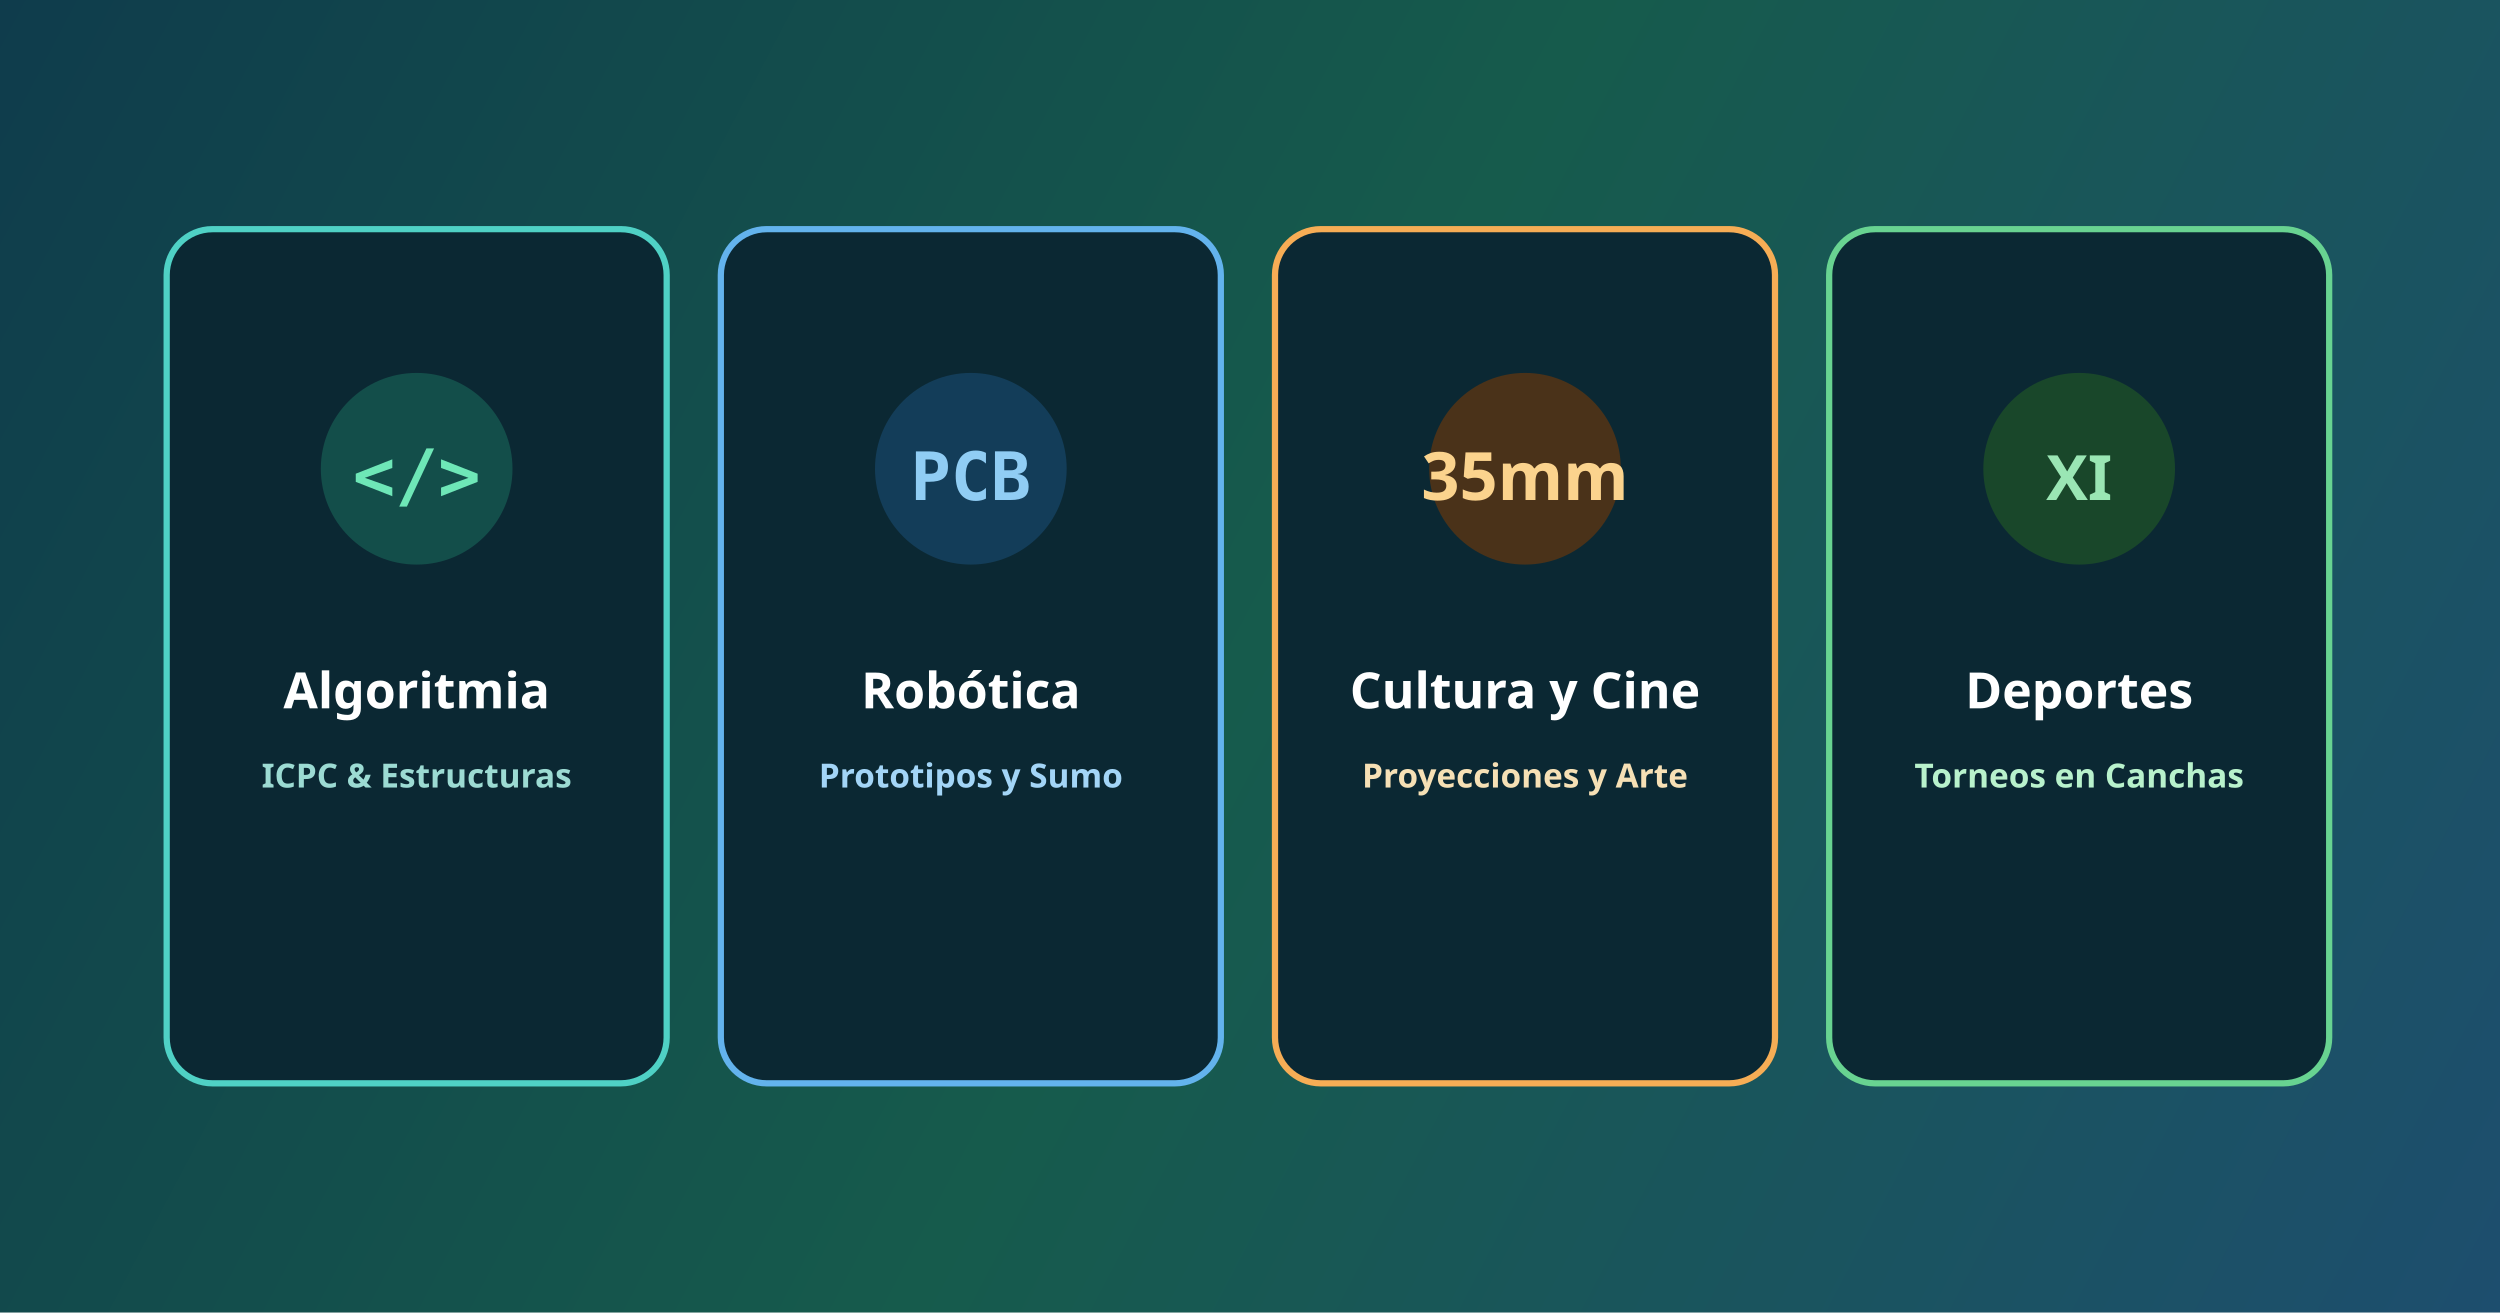
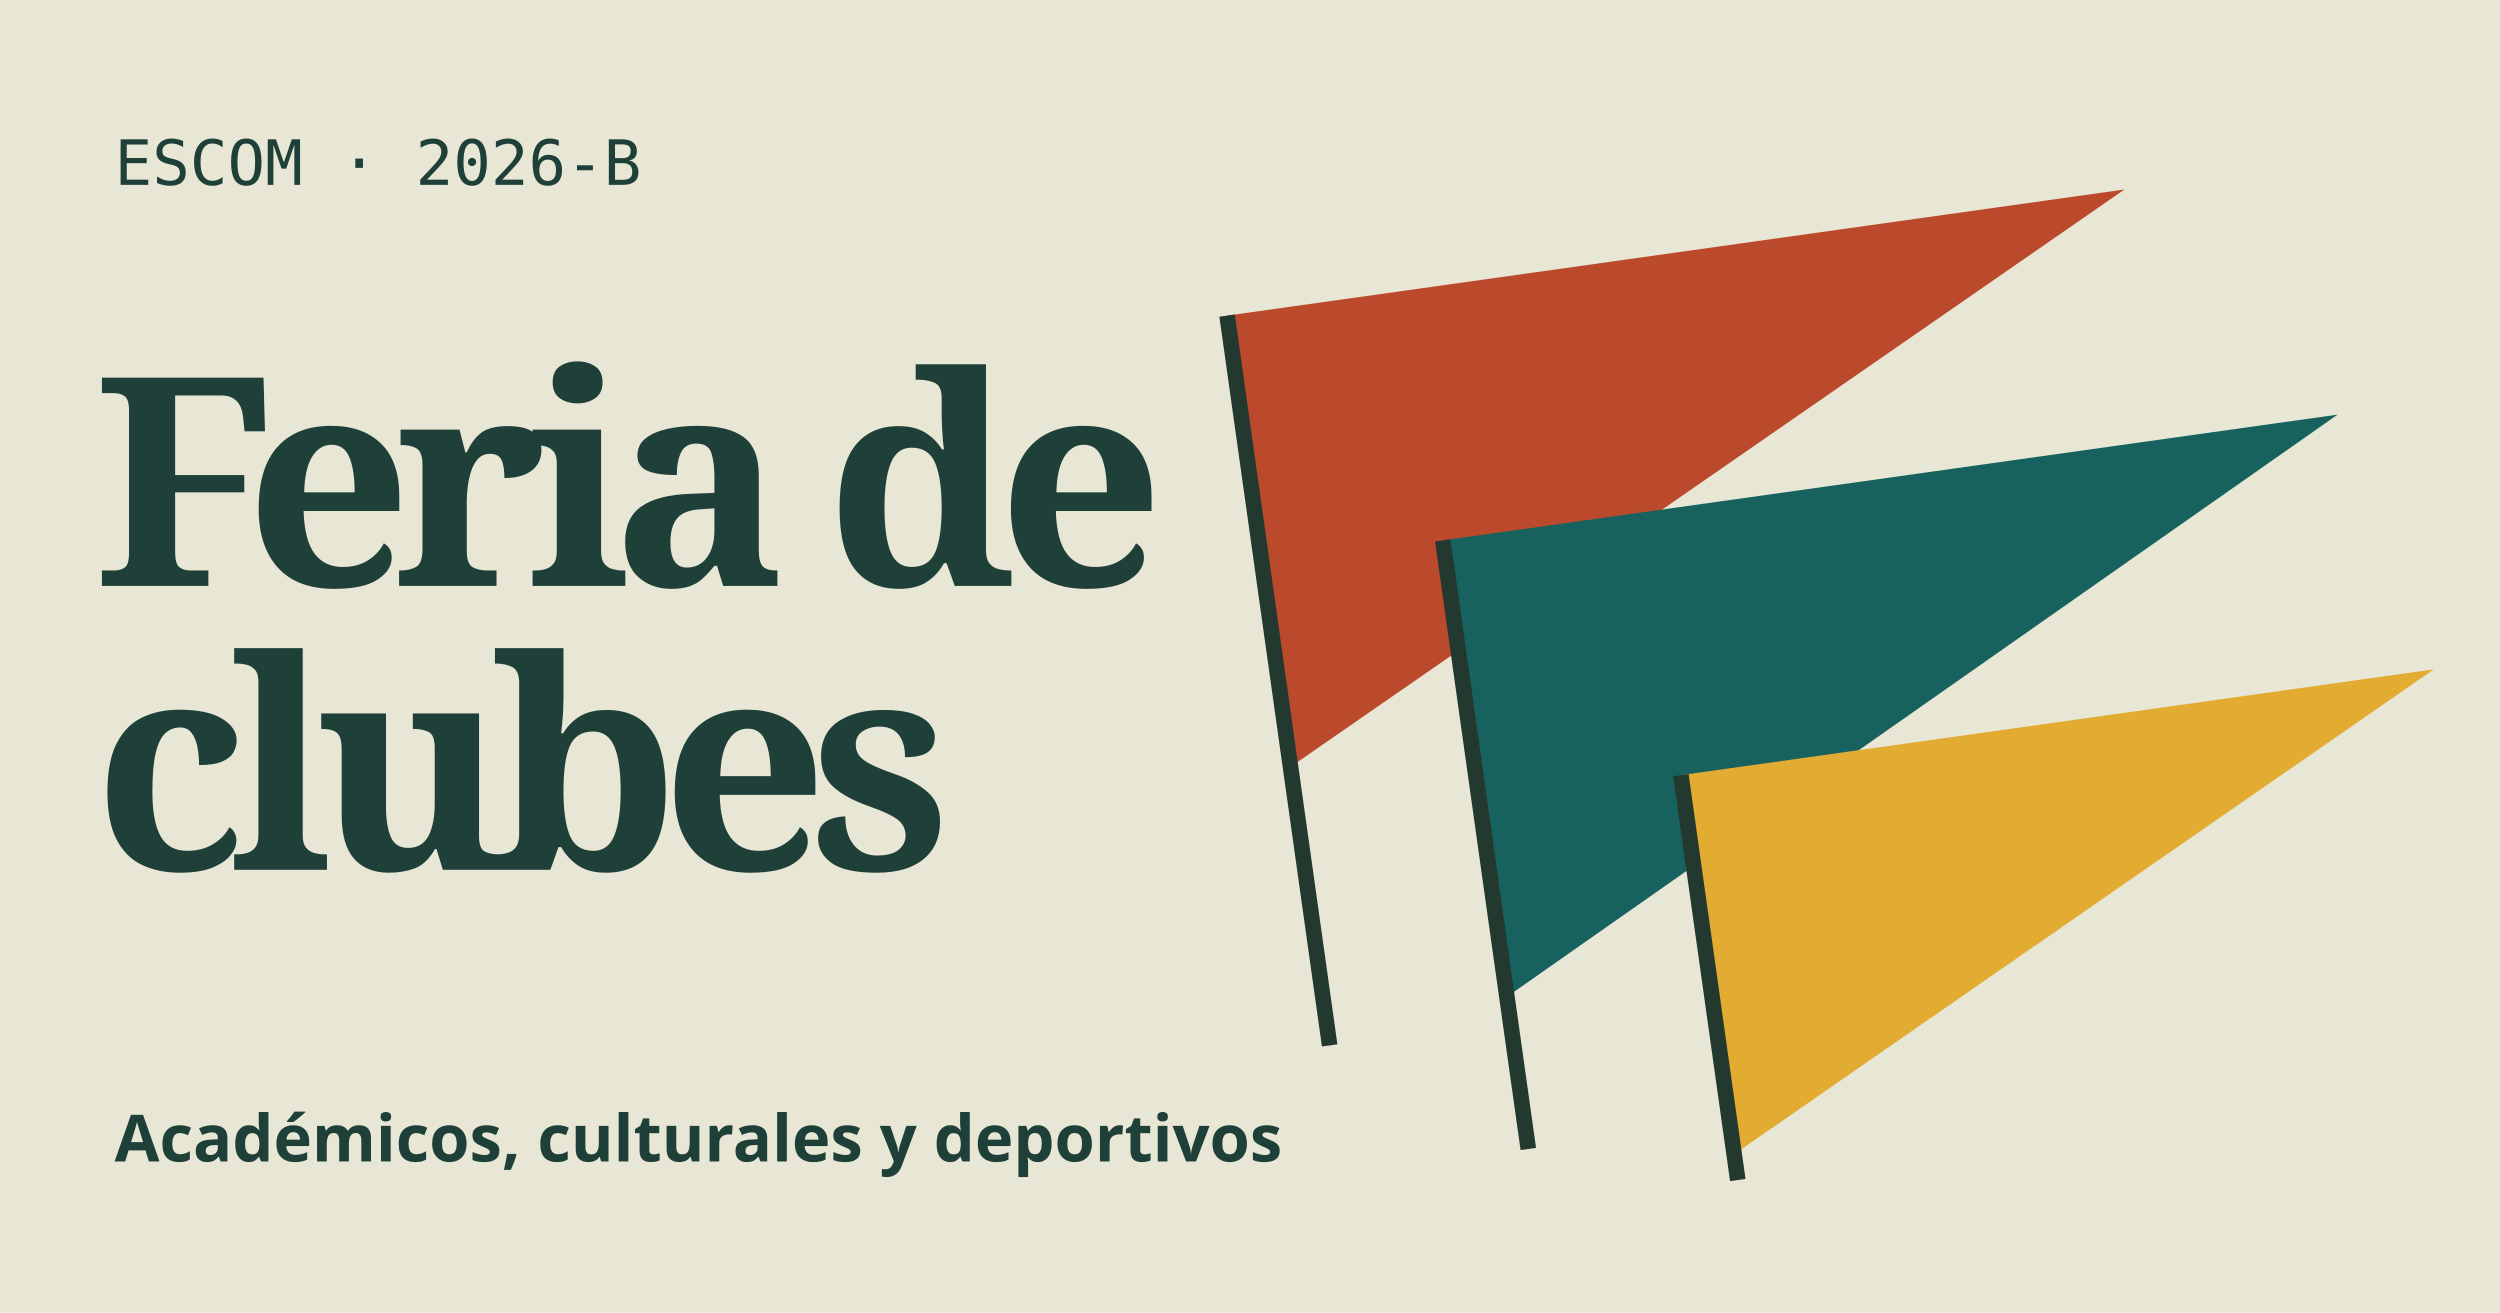
- <svg xmlns="http://www.w3.org/2000/svg" viewBox="0 0 1200 630" fill="none">
-   <defs>
-     <linearGradient id="bg" x1="0" y1="0" x2="1200" y2="630" gradientUnits="userSpaceOnUse">
-       <stop offset="0%" stop-color="#0f3c4c" />
-       <stop offset="50%" stop-color="#165b4c" />
-       <stop offset="100%" stop-color="#1d4e6e" />
-     </linearGradient>
-   </defs>
-   <rect width="1200" height="630" fill="url(#bg)" />
-   <g transform="translate(80, 110)">
-     <rect x="0" y="0" width="240" height="410" rx="22" fill="#0b2833" stroke="#4fd1c5" stroke-width="3" />
-     <circle cx="120" cy="115" r="46" fill="#134e4a" />
-     <text x="120" y="130" fill="#6ee7b7" font-family="monospace" font-size="34" font-weight="900" text-anchor="middle">&lt;/&gt;</text>
-     <text x="120" y="230" fill="#ffffff" font-family="sans-serif" font-size="24" font-weight="800" text-anchor="middle">Algoritmia</text>
-     <text x="120" y="268" fill="#9cdbd3" font-family="sans-serif" font-size="16" font-weight="600" text-anchor="middle">ICPC &amp; Estructuras</text>
-     <rect x="266" y="0" width="240" height="410" rx="22" fill="#0b2833" stroke="#63b3ed" stroke-width="3" />
-     <circle cx="386" cy="115" r="46" fill="#133d59" />
-     <text x="386" y="130" fill="#90cdf4" font-family="monospace" font-size="32" font-weight="900" text-anchor="middle">PCB</text>
-     <text x="386" y="230" fill="#ffffff" font-family="sans-serif" font-size="24" font-weight="800" text-anchor="middle">Robótica</text>
-     <text x="386" y="268" fill="#a3d5f7" font-family="sans-serif" font-size="16" font-weight="600" text-anchor="middle">Prototipos y Sumo</text>
-     <rect x="532" y="0" width="240" height="410" rx="22" fill="#0b2833" stroke="#f6ad55" stroke-width="3" />
-     <circle cx="652" cy="115" r="46" fill="#4a3219" />
-     <text x="652" y="130" fill="#fbd38d" font-family="sans-serif" font-size="32" font-weight="900" text-anchor="middle">35mm</text>
-     <text x="652" y="230" fill="#ffffff" font-family="sans-serif" font-size="24" font-weight="800" text-anchor="middle">Cultura y Cine</text>
-     <text x="652" y="268" fill="#f6e0b5" font-family="sans-serif" font-size="16" font-weight="600" text-anchor="middle">Proyecciones y Arte</text>
-     <rect x="798" y="0" width="240" height="410" rx="22" fill="#0b2833" stroke="#68d391" stroke-width="3" />
-     <circle cx="918" cy="115" r="46" fill="#19472a" />
-     <text x="918" y="130" fill="#9ae6b4" font-family="sans-serif" font-size="30" font-weight="900" text-anchor="middle">XI</text>
-     <text x="918" y="230" fill="#ffffff" font-family="sans-serif" font-size="24" font-weight="800" text-anchor="middle">Deportes</text>
-     <text x="918" y="268" fill="#b8f2cc" font-family="sans-serif" font-size="16" font-weight="600" text-anchor="middle">Torneos en Canchas</text>
+ <svg xmlns="http://www.w3.org/2000/svg" viewBox="0 0 960 504">
+   <rect width="960" height="504" fill="#e8e7d5" />
+   <g transform="rotate(-8 675 242)">
+     <path d="M490 94h348L490 269z" fill="#bb4a2d" />
+     <path d="M560 191h347L560 368z" fill="#17625e" />
+     <path d="M638 293h292L638 440z" fill="#e2ab32" />
+     <path d="M490 94v283m70-186v236m78-134v157" fill="none" stroke="#23392f" stroke-width="6" />
+   </g>
+   <g fill="#1f4039">
+     <text x="44" y="71" font-family="monospace" font-size="24">ESCOM · 2026-B</text>
+     <g font-family="Georgia,serif" font-size="112" font-weight="bold" letter-spacing="-7">
+       <text x="36" y="225">Feria de</text>
+       <text x="36" y="334">clubes</text>
+     </g>
+     <text x="44" y="446" font-family="sans-serif" font-weight="bold" font-size="25">Académicos, culturales y deportivos</text>
  </g>
</svg>
